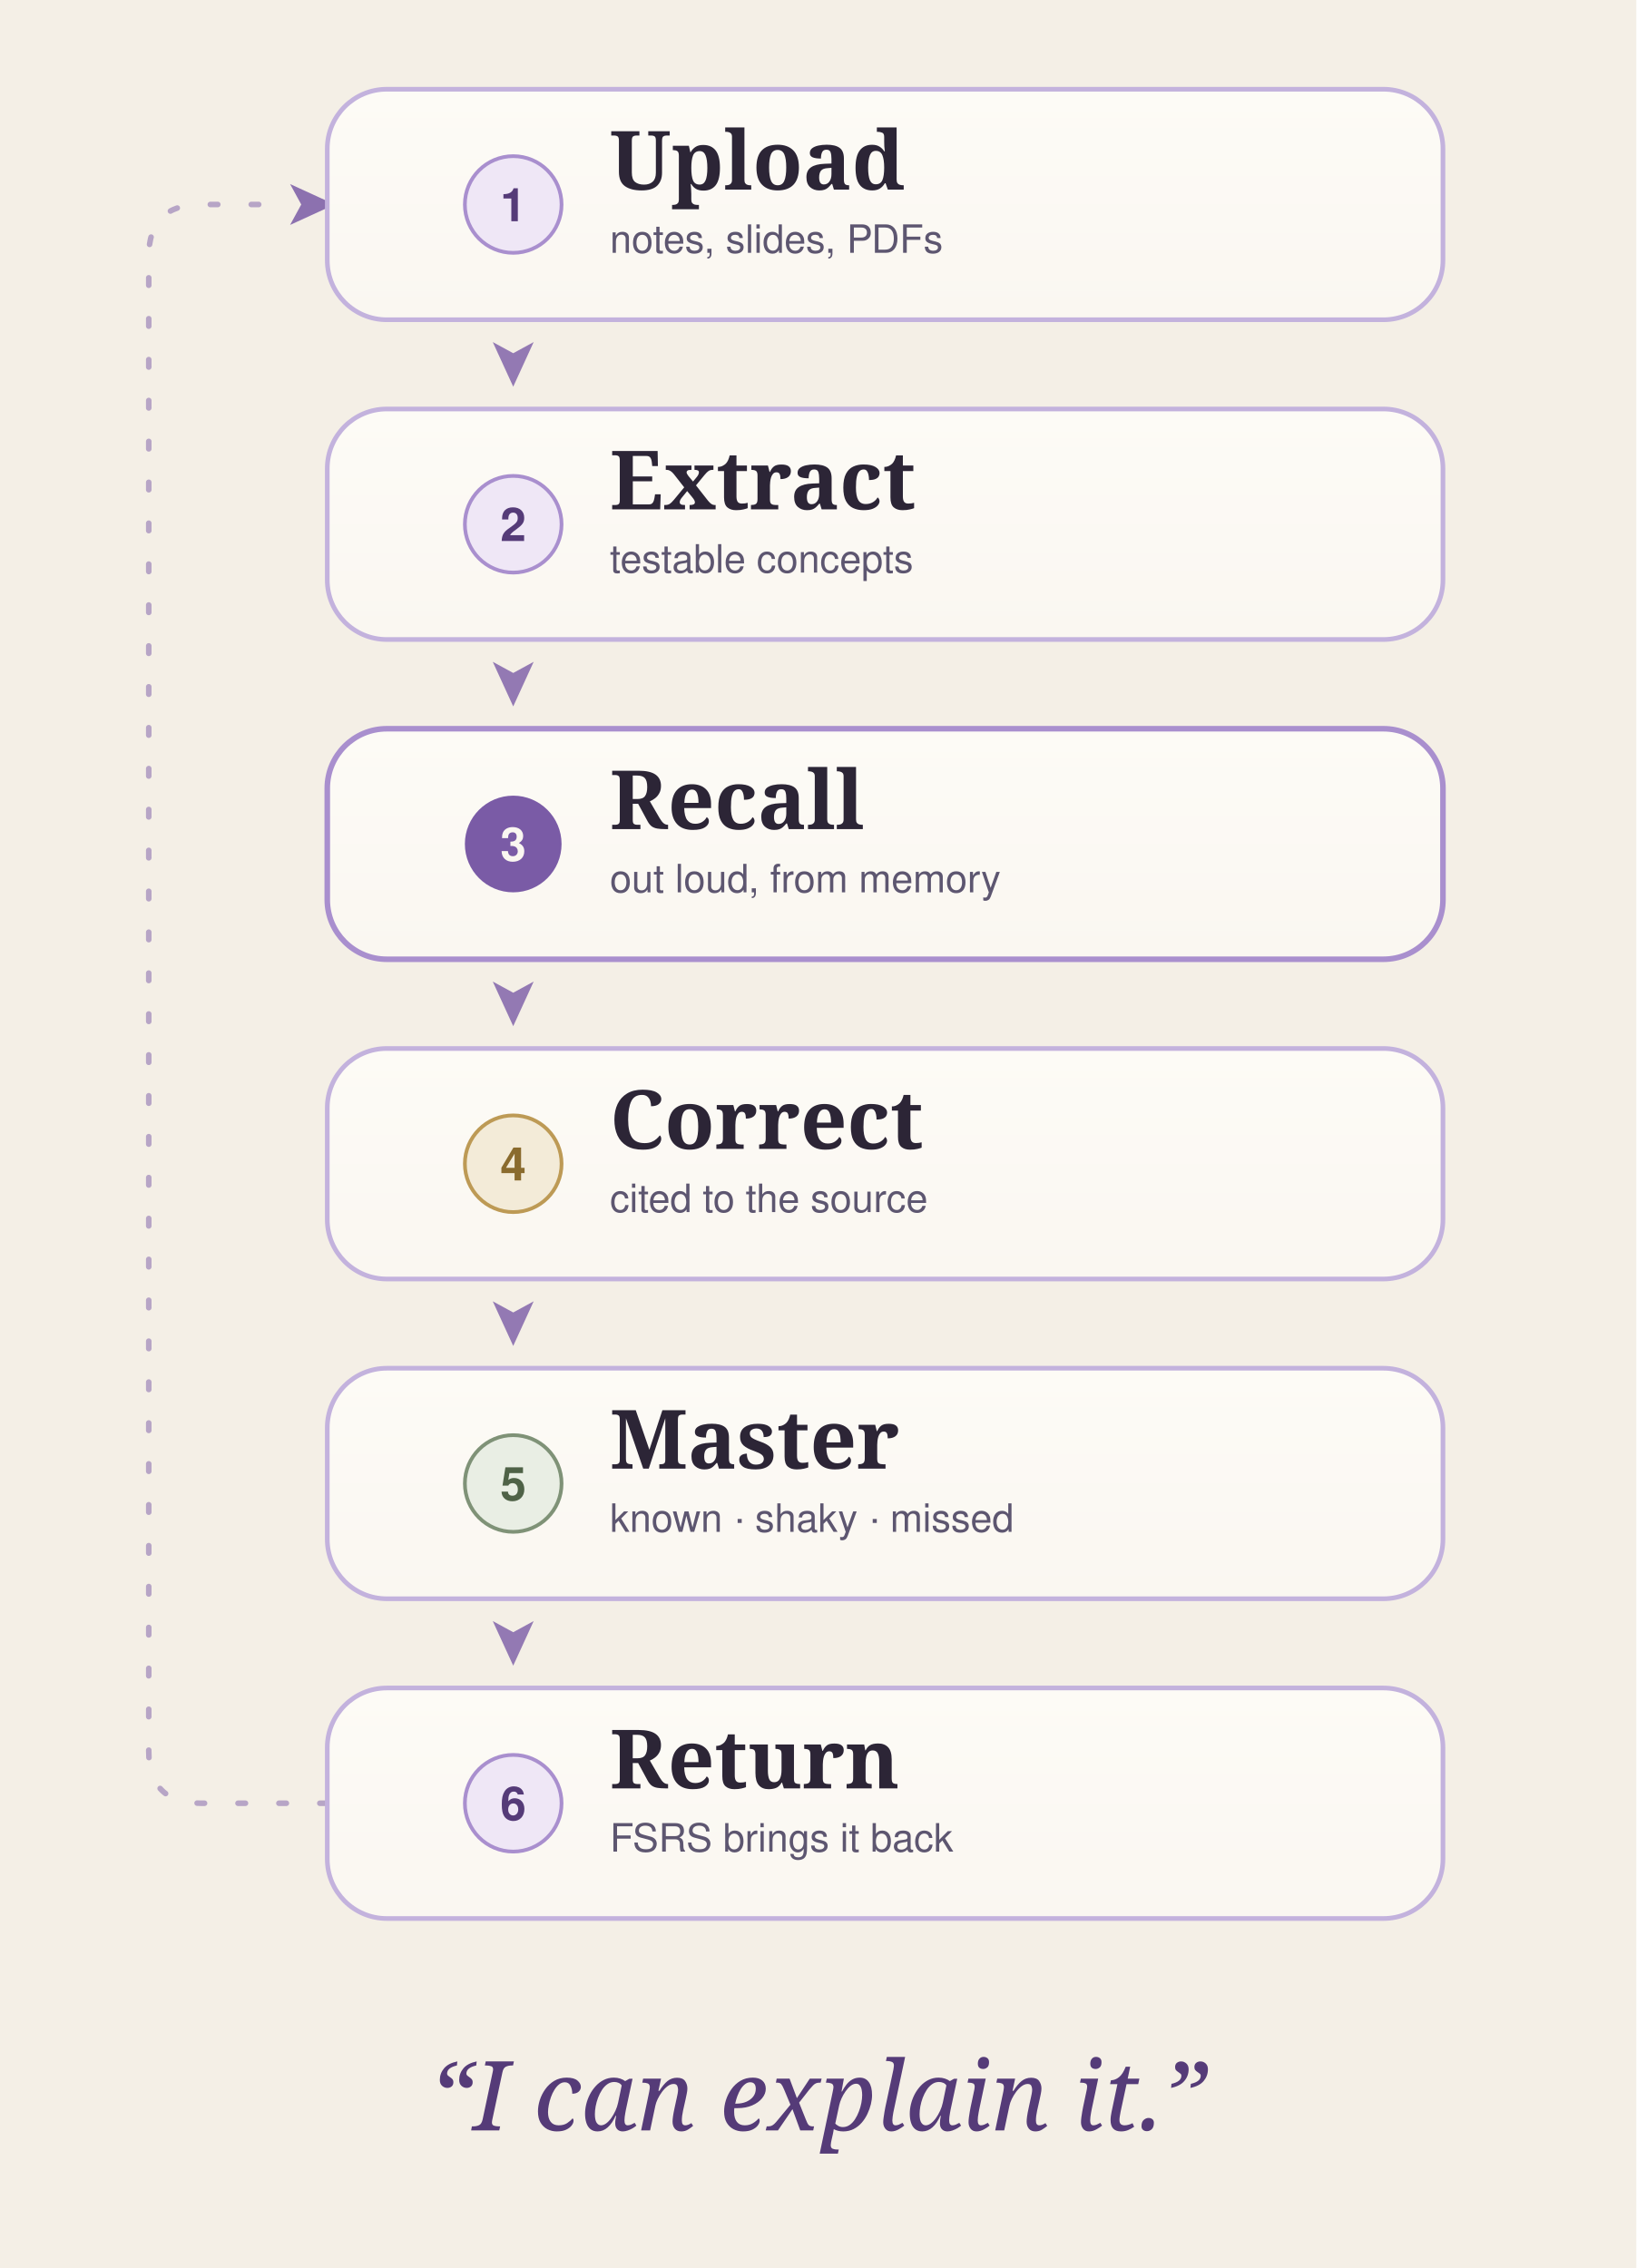
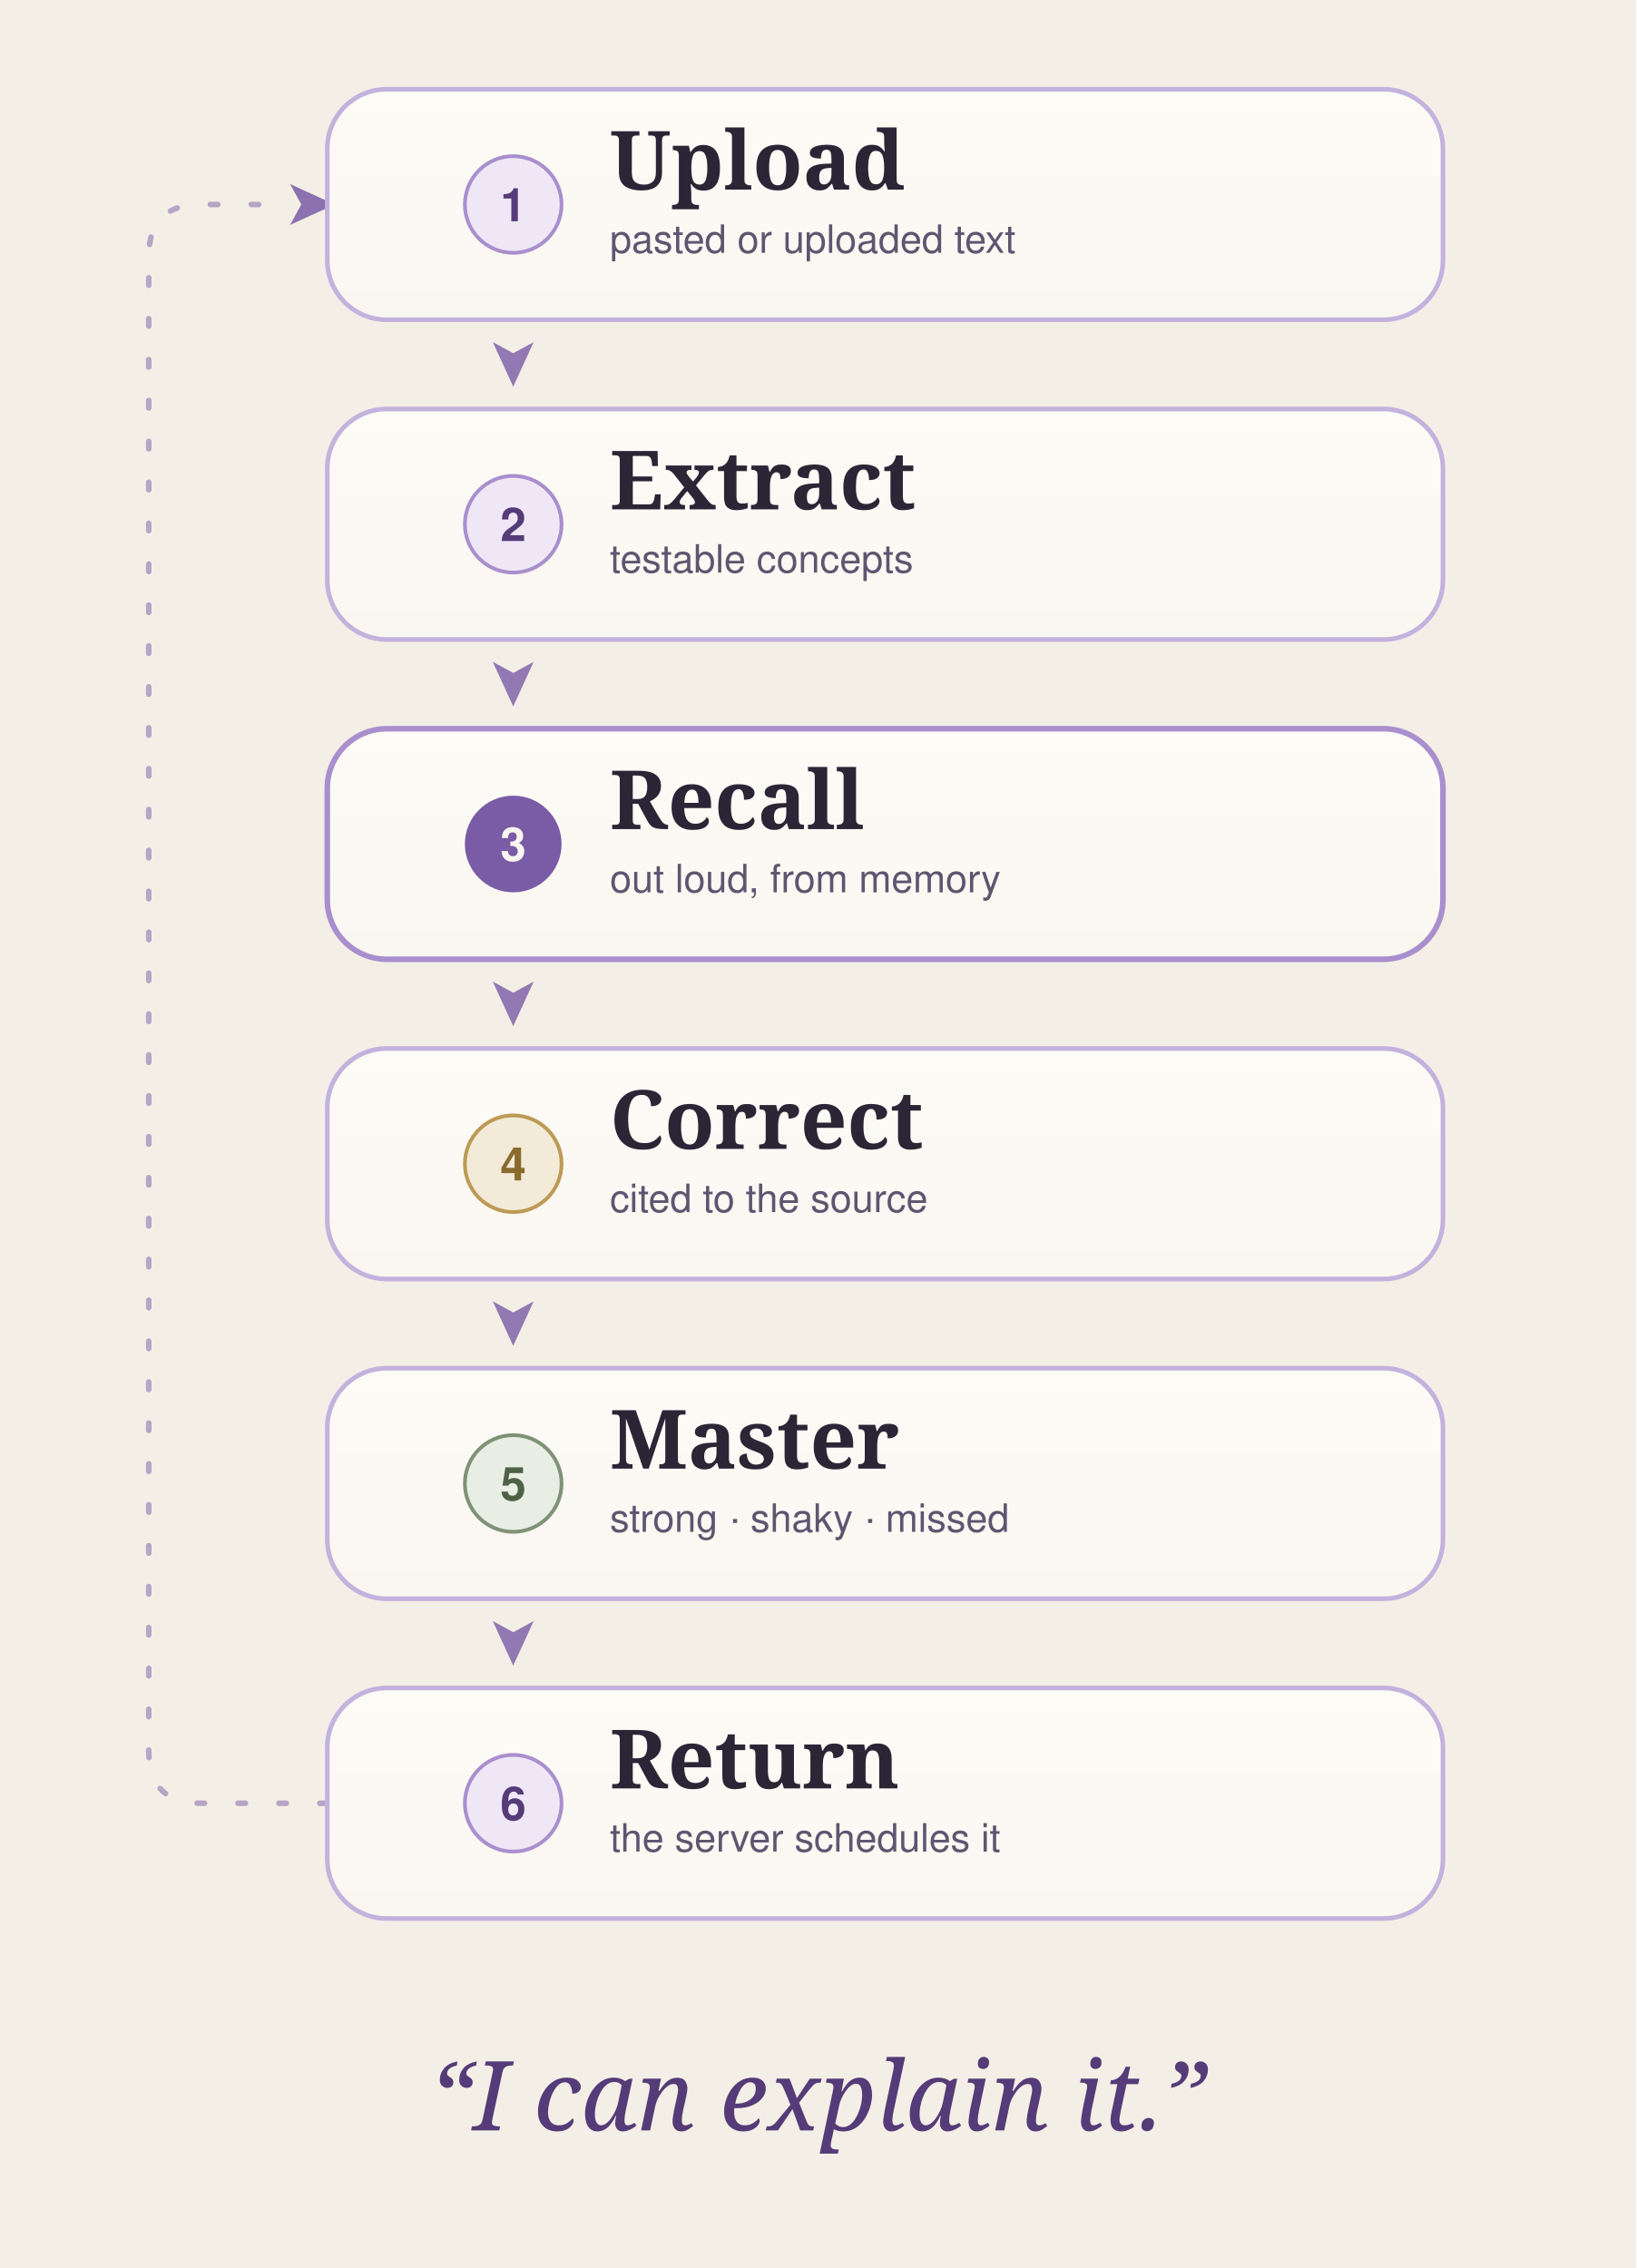
<svg xmlns="http://www.w3.org/2000/svg" viewBox="0 0 440 610" width="440" height="610" role="img" aria-label="The Viva learner loop: upload materials, extract testable concepts, recall them out loud, get corrected against the source, mark mastery, and have weak concepts returned by spaced repetition">
  <defs>
    <linearGradient id="cardFillM" x1="0" y1="0" x2="0" y2="1">
      <stop offset="0%" stop-color="#fdfbf6" />
      <stop offset="100%" stop-color="#faf7f1" />
    </linearGradient>
    <g id="downArrowM">
      <path d="M -5.5 -6 L 0 6 L 5.5 -6 L 0 -3 Z" fill="#7a5ba6" opacity="0.8" />
    </g>
  </defs>
  <rect width="440" height="610" fill="#f4efe6" />
  <path d="M 88 485 H 54 Q 40 485 40 471 V 69 Q 40 55 54 55 H 76" fill="none" stroke="#7a5ba6" stroke-width="1.5" stroke-dasharray="2 9" stroke-linecap="round" opacity="0.5" />
  <path d="M -6 -5.5 L 6 0 L -6 5.5 L -3 0 Z" transform="translate(84 55)" fill="#7a5ba6" opacity="0.85" />
  <use href="#downArrowM" transform="translate(138 98)" />
  <use href="#downArrowM" transform="translate(138 184)" />
  <use href="#downArrowM" transform="translate(138 270)" />
  <use href="#downArrowM" transform="translate(138 356)" />
  <use href="#downArrowM" transform="translate(138 442)" />
  <g transform="translate(88 24)">
    <rect width="300" height="62" rx="16" fill="url(#cardFillM)" stroke="#c3b2dd" stroke-width="1.25" />
    <circle cx="50" cy="31" r="13" fill="#efe7f6" stroke="#a98fce" stroke-width="1" />
    <text x="50" y="35.5" text-anchor="middle" font-family="'Hanken Grotesk', 'Avenir Next', Helvetica, Arial, sans-serif" font-size="12.5" font-weight="600" fill="#553b78">1</text>
    <text x="76" y="27" font-family="Cormorant, Georgia, serif" font-size="22" font-weight="600" fill="#2c2536">Upload</text>
-     <text x="76" y="44" font-family="'Hanken Grotesk', 'Avenir Next', Helvetica, Arial, sans-serif" font-size="10.5" fill="#5d5670">notes, slides, PDFs</text>
+     <text x="76" y="44" font-family="'Hanken Grotesk', 'Avenir Next', Helvetica, Arial, sans-serif" font-size="10.5" fill="#5d5670">pasted or uploaded text</text>
  </g>
  <g transform="translate(88 110)">
    <rect width="300" height="62" rx="16" fill="url(#cardFillM)" stroke="#c3b2dd" stroke-width="1.25" />
    <circle cx="50" cy="31" r="13" fill="#efe7f6" stroke="#a98fce" stroke-width="1" />
    <text x="50" y="35.5" text-anchor="middle" font-family="'Hanken Grotesk', 'Avenir Next', Helvetica, Arial, sans-serif" font-size="12.5" font-weight="600" fill="#553b78">2</text>
    <text x="76" y="27" font-family="Cormorant, Georgia, serif" font-size="22" font-weight="600" fill="#2c2536">Extract</text>
    <text x="76" y="44" font-family="'Hanken Grotesk', 'Avenir Next', Helvetica, Arial, sans-serif" font-size="10.5" fill="#5d5670">testable concepts</text>
  </g>
  <g transform="translate(88 196)">
    <rect width="300" height="62" rx="16" fill="url(#cardFillM)" stroke="#a98fce" stroke-width="1.5" />
    <circle cx="50" cy="31" r="13" fill="#7a5ba6" />
    <text x="50" y="35.5" text-anchor="middle" font-family="'Hanken Grotesk', 'Avenir Next', Helvetica, Arial, sans-serif" font-size="12.5" font-weight="600" fill="#faf7f1">3</text>
    <text x="76" y="27" font-family="Cormorant, Georgia, serif" font-size="22" font-weight="600" fill="#2c2536">Recall</text>
    <text x="76" y="44" font-family="'Hanken Grotesk', 'Avenir Next', Helvetica, Arial, sans-serif" font-size="10.5" fill="#5d5670">out loud, from memory</text>
  </g>
  <g transform="translate(88 282)">
    <rect width="300" height="62" rx="16" fill="url(#cardFillM)" stroke="#c3b2dd" stroke-width="1.25" />
    <circle cx="50" cy="31" r="13" fill="#f3ebd8" stroke="#bd9a55" stroke-width="1" />
    <text x="50" y="35.5" text-anchor="middle" font-family="'Hanken Grotesk', 'Avenir Next', Helvetica, Arial, sans-serif" font-size="12.5" font-weight="600" fill="#8a6b2e">4</text>
    <text x="76" y="27" font-family="Cormorant, Georgia, serif" font-size="22" font-weight="600" fill="#2c2536">Correct</text>
    <text x="76" y="44" font-family="'Hanken Grotesk', 'Avenir Next', Helvetica, Arial, sans-serif" font-size="10.5" fill="#5d5670">cited to the source</text>
  </g>
  <g transform="translate(88 368)">
    <rect width="300" height="62" rx="16" fill="url(#cardFillM)" stroke="#c3b2dd" stroke-width="1.25" />
    <circle cx="50" cy="31" r="13" fill="#e9eee4" stroke="#7f9277" stroke-width="1" />
    <text x="50" y="35.5" text-anchor="middle" font-family="'Hanken Grotesk', 'Avenir Next', Helvetica, Arial, sans-serif" font-size="12.5" font-weight="600" fill="#4f6247">5</text>
    <text x="76" y="27" font-family="Cormorant, Georgia, serif" font-size="22" font-weight="600" fill="#2c2536">Master</text>
-     <text x="76" y="44" font-family="'Hanken Grotesk', 'Avenir Next', Helvetica, Arial, sans-serif" font-size="10.5" fill="#5d5670">known · shaky · missed</text>
+     <text x="76" y="44" font-family="'Hanken Grotesk', 'Avenir Next', Helvetica, Arial, sans-serif" font-size="10.5" fill="#5d5670">strong · shaky · missed</text>
  </g>
  <g transform="translate(88 454)">
    <rect width="300" height="62" rx="16" fill="url(#cardFillM)" stroke="#c3b2dd" stroke-width="1.25" />
    <circle cx="50" cy="31" r="13" fill="#efe7f6" stroke="#a98fce" stroke-width="1" />
    <text x="50" y="35.5" text-anchor="middle" font-family="'Hanken Grotesk', 'Avenir Next', Helvetica, Arial, sans-serif" font-size="12.5" font-weight="600" fill="#553b78">6</text>
    <text x="76" y="27" font-family="Cormorant, Georgia, serif" font-size="22" font-weight="600" fill="#2c2536">Return</text>
-     <text x="76" y="44" font-family="'Hanken Grotesk', 'Avenir Next', Helvetica, Arial, sans-serif" font-size="10.5" fill="#5d5670">FSRS brings it back</text>
+     <text x="76" y="44" font-family="'Hanken Grotesk', 'Avenir Next', Helvetica, Arial, sans-serif" font-size="10.5" fill="#5d5670">the server schedules it</text>
  </g>
  <text x="220" y="573" text-anchor="middle" font-family="Cormorant, Georgia, serif" font-size="26" font-style="italic" fill="#553b78">“I can explain it.”</text>
</svg>
